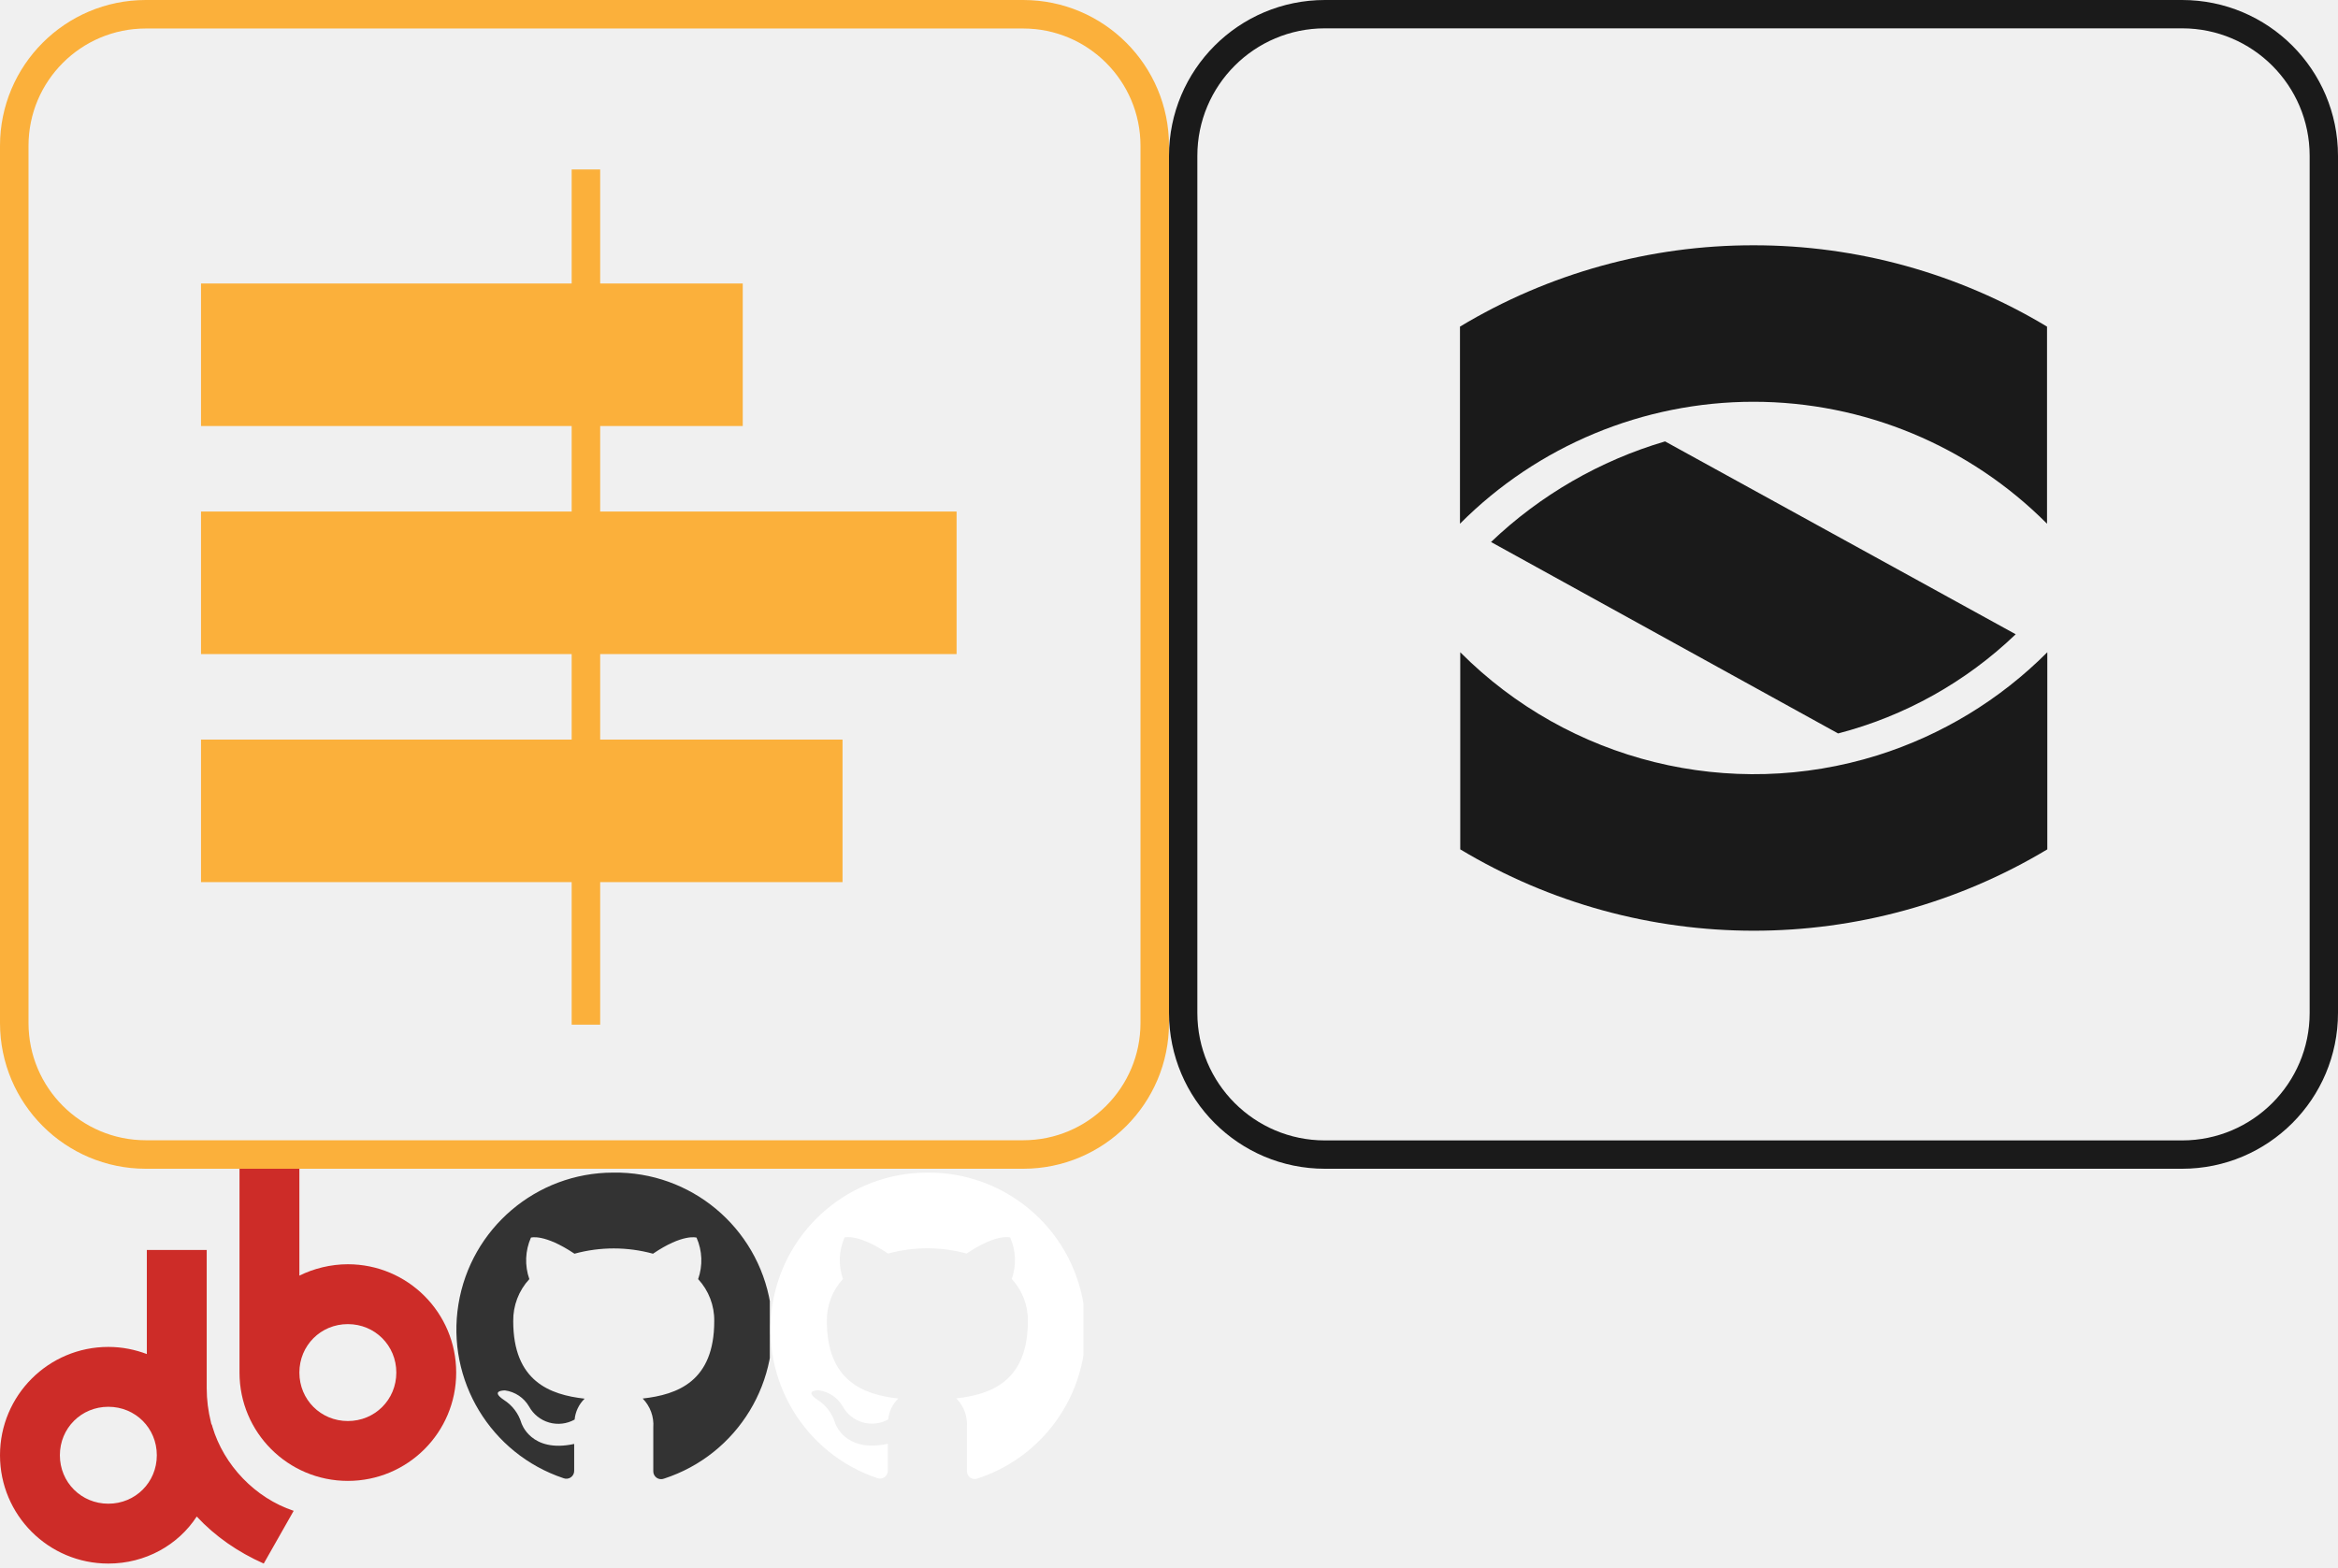
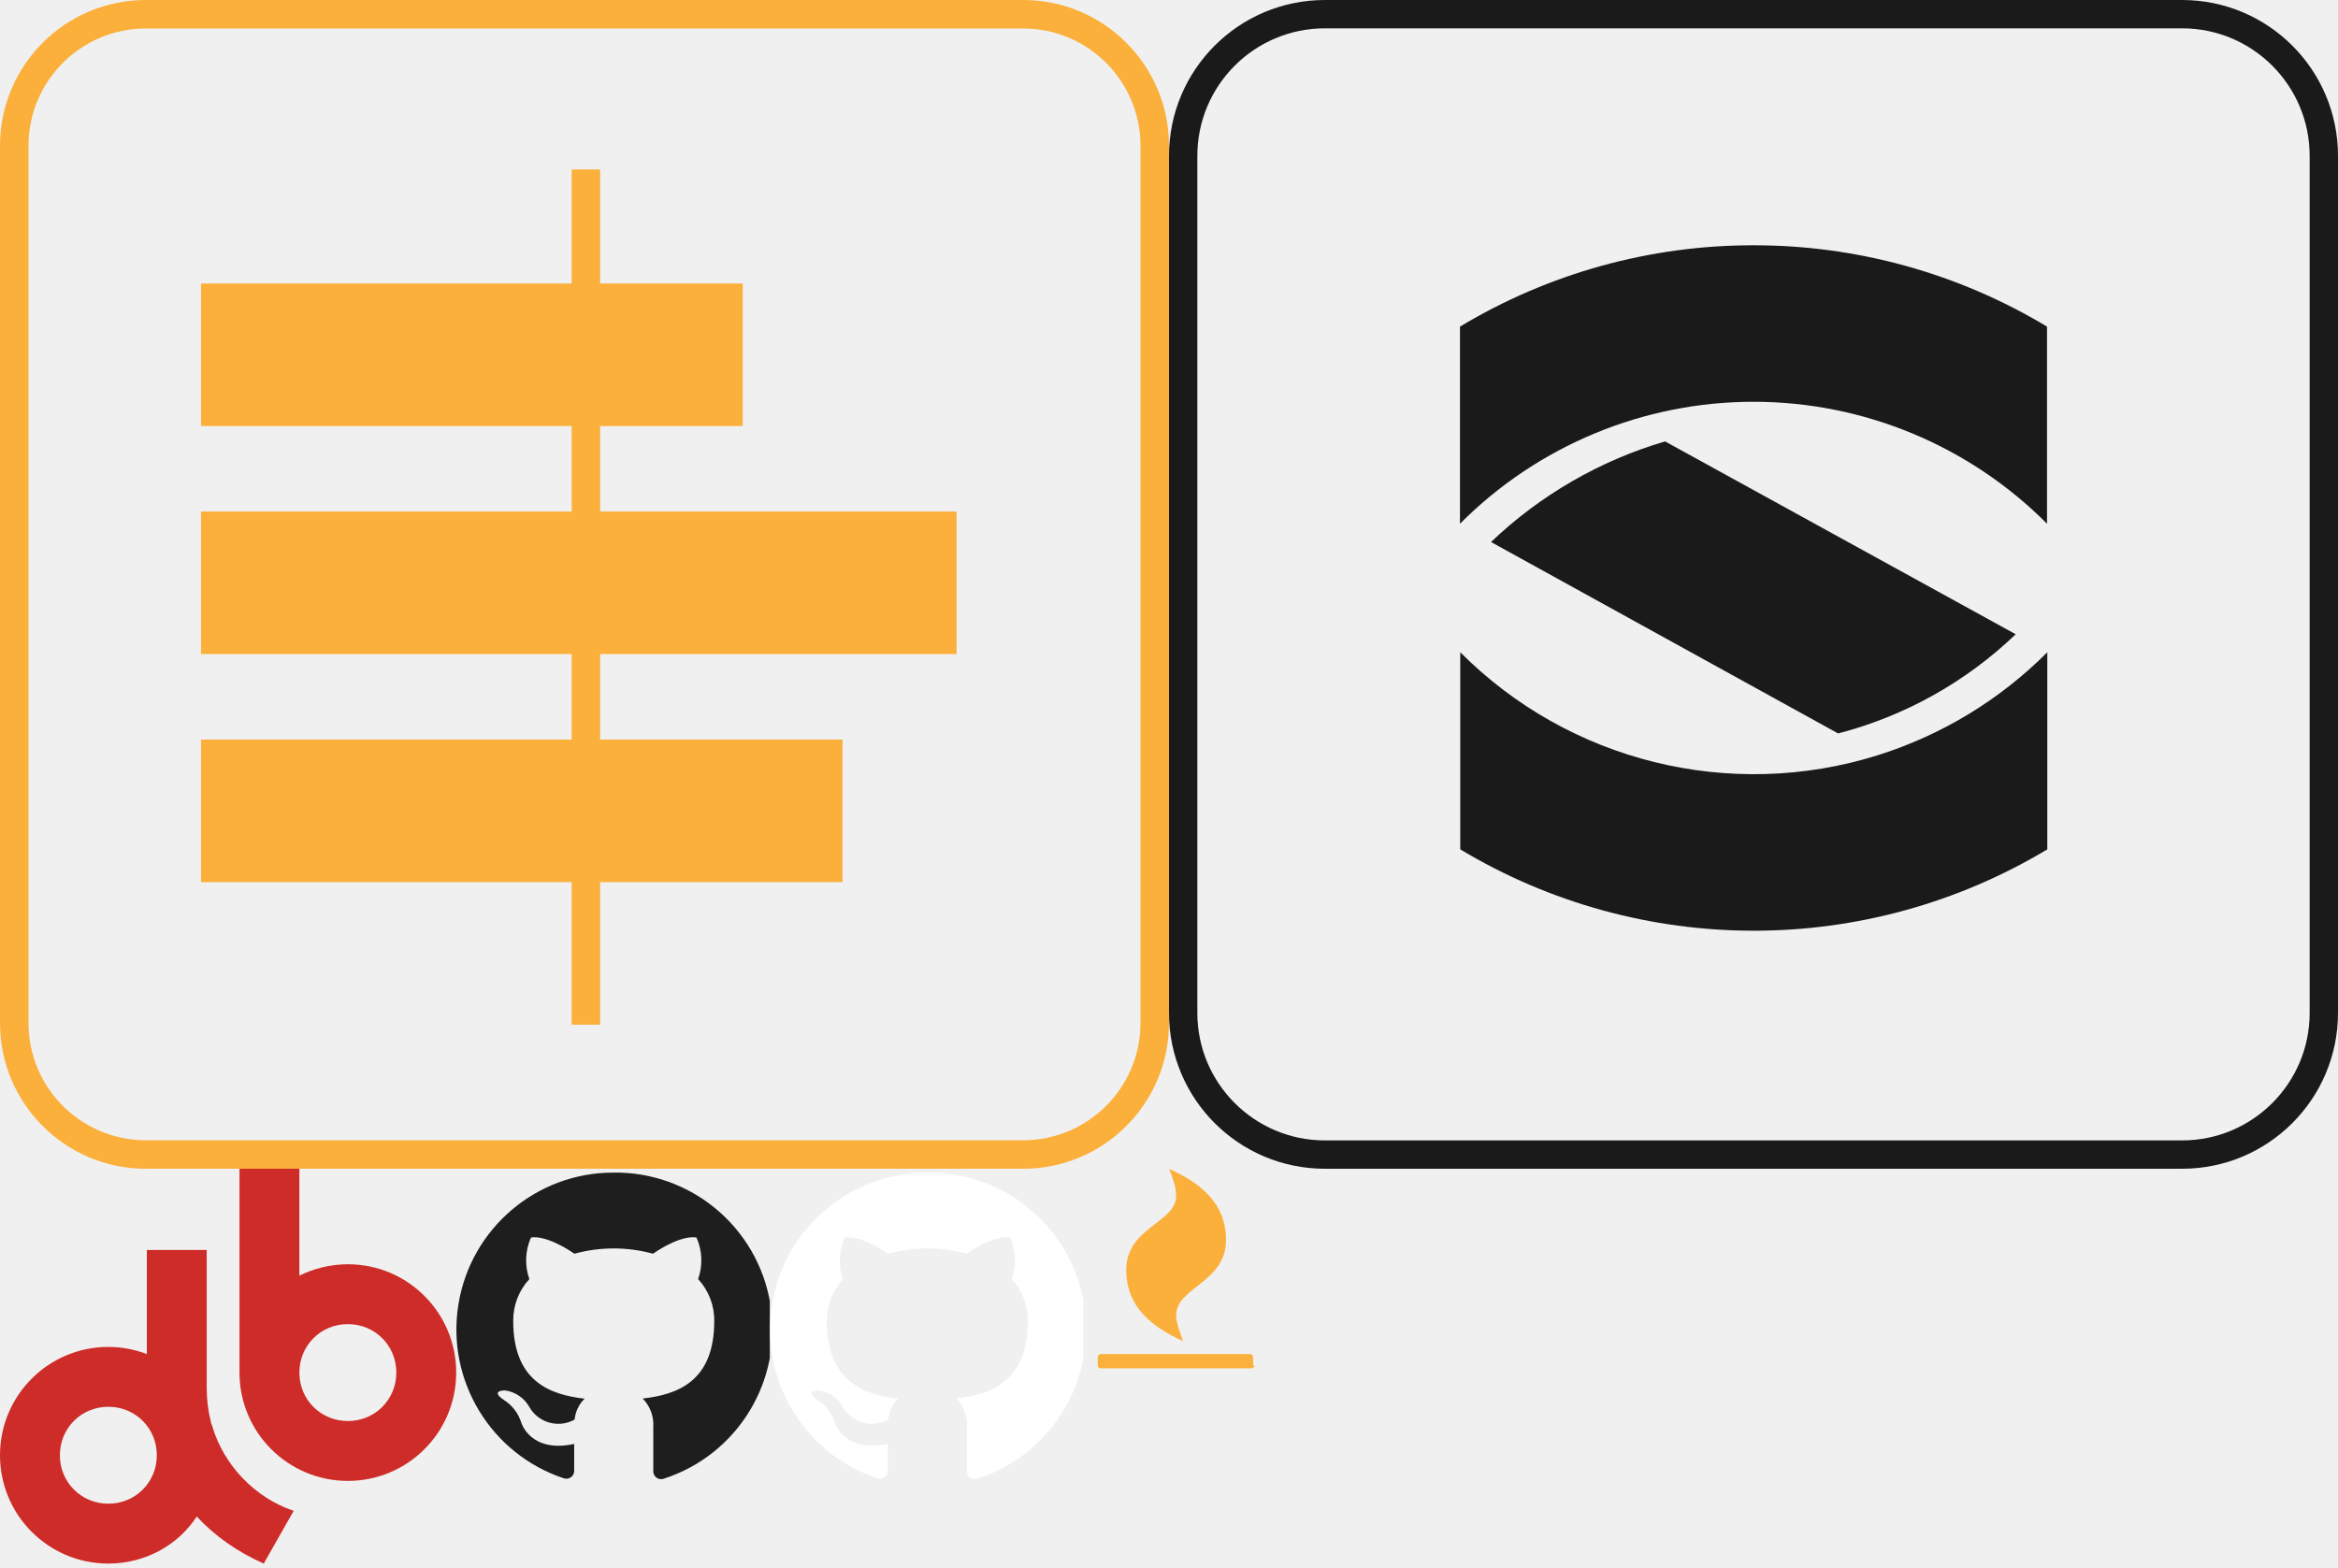
<svg xmlns="http://www.w3.org/2000/svg" width="164" height="110" viewBox="0 0 164 110">
  <svg viewBox="0 0 32 27.7" width="32" height="27.7" id="db-logo" y="82">
    <g fill="#cd2c28">
      <path d="M24.4 6.7c-1.2 0-2.4.3-3.4.8V0h-4.2v14.3c0 4.2 3.4 7.6 7.6 7.6 4.2 0 7.6-3.4 7.6-7.6 0-4.2-3.4-7.6-7.6-7.6m0 11c-1.9 0-3.4-1.5-3.4-3.4s1.5-3.4 3.4-3.4 3.4 1.5 3.4 3.4-1.5 3.4-3.4 3.4" />
      <path d="M14.9 18.1c0-.1-.1-.2-.1-.3-.2-.8-.3-1.6-.3-2.4V5.7h-4.2V13c-.8-.3-1.7-.5-2.7-.5-4.2 0-7.6 3.4-7.6 7.6 0 4.2 3.4 7.6 7.6 7.6 2.6 0 4.9-1.3 6.2-3.3 1.3 1.4 2.9 2.5 4.7 3.3l2.1-3.7c-2.7-.9-4.9-3.2-5.7-5.9m-7.3 5.4c-1.9 0-3.4-1.5-3.4-3.4s1.5-3.4 3.4-3.4 3.4 1.5 3.4 3.4-1.5 3.4-3.4 3.4" />
    </g>
  </svg>
  <svg viewBox="0 0 21.61 21.08" width="22" height="22" id="git-dark" x="32" y="82">
-     <path d="M10.81 0a10.81 10.81 0 0 0-3.42 21.06.54.54 0 0 0 .74-.52V18.7c-3 .65-3.64-1.45-3.64-1.45a2.86 2.86 0 0 0-1.2-1.58c-1-.67.07-.66.07-.66a2.27 2.27 0 0 1 1.66 1.11 2.3 2.3 0 0 0 3.14.9 2.31 2.31 0 0 1 .69-1.44c-2.4-.27-4.92-1.2-4.92-5.34a4.18 4.18 0 0 1 1.11-2.9 3.89 3.89 0 0 1 .11-2.86s.91-.29 3 1.11a10.24 10.24 0 0 1 5.41 0c2.06-1.4 3-1.11 3-1.11a3.88 3.88 0 0 1 .11 2.86 4.17 4.17 0 0 1 1.11 2.9c0 4.15-2.53 5.06-4.93 5.33a2.58 2.58 0 0 1 .73 2v3a.54.54 0 0 0 .74.52A10.81 10.81 0 0 0 10.81 0" fill="#333" fill-rule="evenodd" />
+     <path d="M10.81 0a10.81 10.81 0 0 0-3.42 21.06.54.54 0 0 0 .74-.52V18.7c-3 .65-3.64-1.45-3.64-1.45a2.86 2.86 0 0 0-1.2-1.58c-1-.67.07-.66.07-.66a2.27 2.27 0 0 1 1.66 1.11 2.3 2.3 0 0 0 3.14.9 2.31 2.31 0 0 1 .69-1.44c-2.4-.27-4.92-1.2-4.92-5.34a4.18 4.18 0 0 1 1.11-2.9 3.89 3.89 0 0 1 .11-2.86s.91-.29 3 1.11a10.24 10.24 0 0 1 5.41 0c2.06-1.4 3-1.11 3-1.11a3.88 3.88 0 0 1 .11 2.86 4.17 4.17 0 0 1 1.11 2.9c0 4.15-2.53 5.06-4.93 5.33a2.58 2.58 0 0 1 .73 2v3a.54.54 0 0 0 .74.52A10.81 10.81 0 0 0 10.81 0" fill="#1e1e1e" fill-rule="evenodd" />
  </svg>
  <svg viewBox="0 0 21.61 21.08" width="22" height="22" id="git-white" x="54" y="82">
-     <path d="M10.83 0a10.81 10.81 0 0 0-3.44 21.05.54.54 0 0 0 .74-.52v-1.84c-3 .65-3.64-1.45-3.64-1.45a2.86 2.86 0 0 0-1.2-1.58c-1-.67.07-.66.07-.66a2.27 2.27 0 0 1 1.66 1.11 2.3 2.3 0 0 0 3.14.9 2.31 2.31 0 0 1 .69-1.44c-2.4-.27-4.92-1.2-4.92-5.34a4.18 4.18 0 0 1 1.11-2.9 3.89 3.89 0 0 1 .11-2.86s.91-.29 3 1.11a10.24 10.24 0 0 1 5.41 0c2.06-1.4 3-1.11 3-1.11a3.88 3.88 0 0 1 .11 2.86 4.17 4.17 0 0 1 1.11 2.9c0 4.15-2.53 5.06-4.93 5.33a2.58 2.58 0 0 1 .73 2v3a.54.54 0 0 0 .74.52A10.81 10.81 0 0 0 10.83 0" fill="#fff" fill-rule="evenodd" />
+     <path d="M10.81 0a10.81 10.81 0 0 0-3.42 21.06.54.54 0 0 0 .74-.52V18.7c-3 .65-3.64-1.45-3.64-1.45a2.86 2.86 0 0 0-1.2-1.58c-1-.67.07-.66.07-.66a2.27 2.27 0 0 1 1.66 1.11 2.3 2.3 0 0 0 3.14.9 2.31 2.31 0 0 1 .69-1.44c-2.4-.27-4.92-1.2-4.92-5.34a4.18 4.18 0 0 1 1.11-2.9 3.89 3.89 0 0 1 .11-2.86s.91-.29 3 1.11a10.24 10.24 0 0 1 5.41 0c2.06-1.4 3-1.11 3-1.11a3.88 3.88 0 0 1 .11 2.86 4.17 4.17 0 0 1 1.11 2.9c0 4.15-2.53 5.06-4.93 5.33a2.58 2.58 0 0 1 .73 2v3a.54.54 0 0 0 .74.52A10.81 10.81 0 0 0 10.81 0" fill="#fff" fill-rule="evenodd" />
+   </svg>
+   <svg id="icon-flame" viewBox="0 0 13 14" width="13" height="14" x="76" y="82">
+     <style>.dst0{fill:#fbb03b}</style>
+     <path class="dst0" d="M12 13.8c0 .1-.1.2-.2.2H1.2c-.1 0-.2-.1-.2-.2v-.5c0-.2.1-.3.2-.3h10.5c.1 0 .2.1.2.2v.6zm-5.5-3.5c0 .5.3 1.3.5 1.8-2.2-1-4-2.4-4-5 0-3 3.5-3.3 3.5-5.2C6.5 1.2 6.2.5 6 0c2.2 1 4 2.4 4 5 0 3-3.5 3.3-3.5 5.3z" />
  </svg>
  <svg viewBox="0 0 82 82" width="82" height="82" id="perf-tool">
    <rect x="1" y="1" width="80" height="80" rx="9.23" fill="none" stroke="#fbb03b" stroke-width="2" stroke-miterlimit="10" />
    <path fill="#fbb03b" d="M67.1 45.89v-10h-25v-6h10v-10h-10v-8h-2v8h-26v10h26v6h-26v10h26v6h-26v10h26v10h2v-10h17v-10h-17v-6h25" />
  </svg>
  <svg viewBox="0 0 82.48 82.48" width="82" height="82" id="styleguide" x="82">
    <rect x="1" y="1" width="80.48" height="80.48" rx="10" fill="none" stroke="#1a1a1a" stroke-width="2" stroke-miterlimit="10" />
    <g fill="#1a1a1a" transform="translate(-129 -2629.18)">
      <path d="M176.21 2680.94a28.42 28.42 0 0 0 12.53-7L164 2660.33a30.11 30.11 0 0 0-12.28 7.1z" />
      <path d="M179 2682.48a29.24 29.24 0 0 1-29.45-7.27v13.91a40.22 40.22 0 0 0 41.42 0v-13.91a29.31 29.31 0 0 1-11.97 7.27zM170.24 2646.49a40.07 40.07 0 0 0-20.71 5.74v13.91a29.22 29.22 0 0 1 41.42 0v-13.91a40.07 40.07 0 0 0-20.71-5.74" />
    </g>
  </svg>
</svg>
